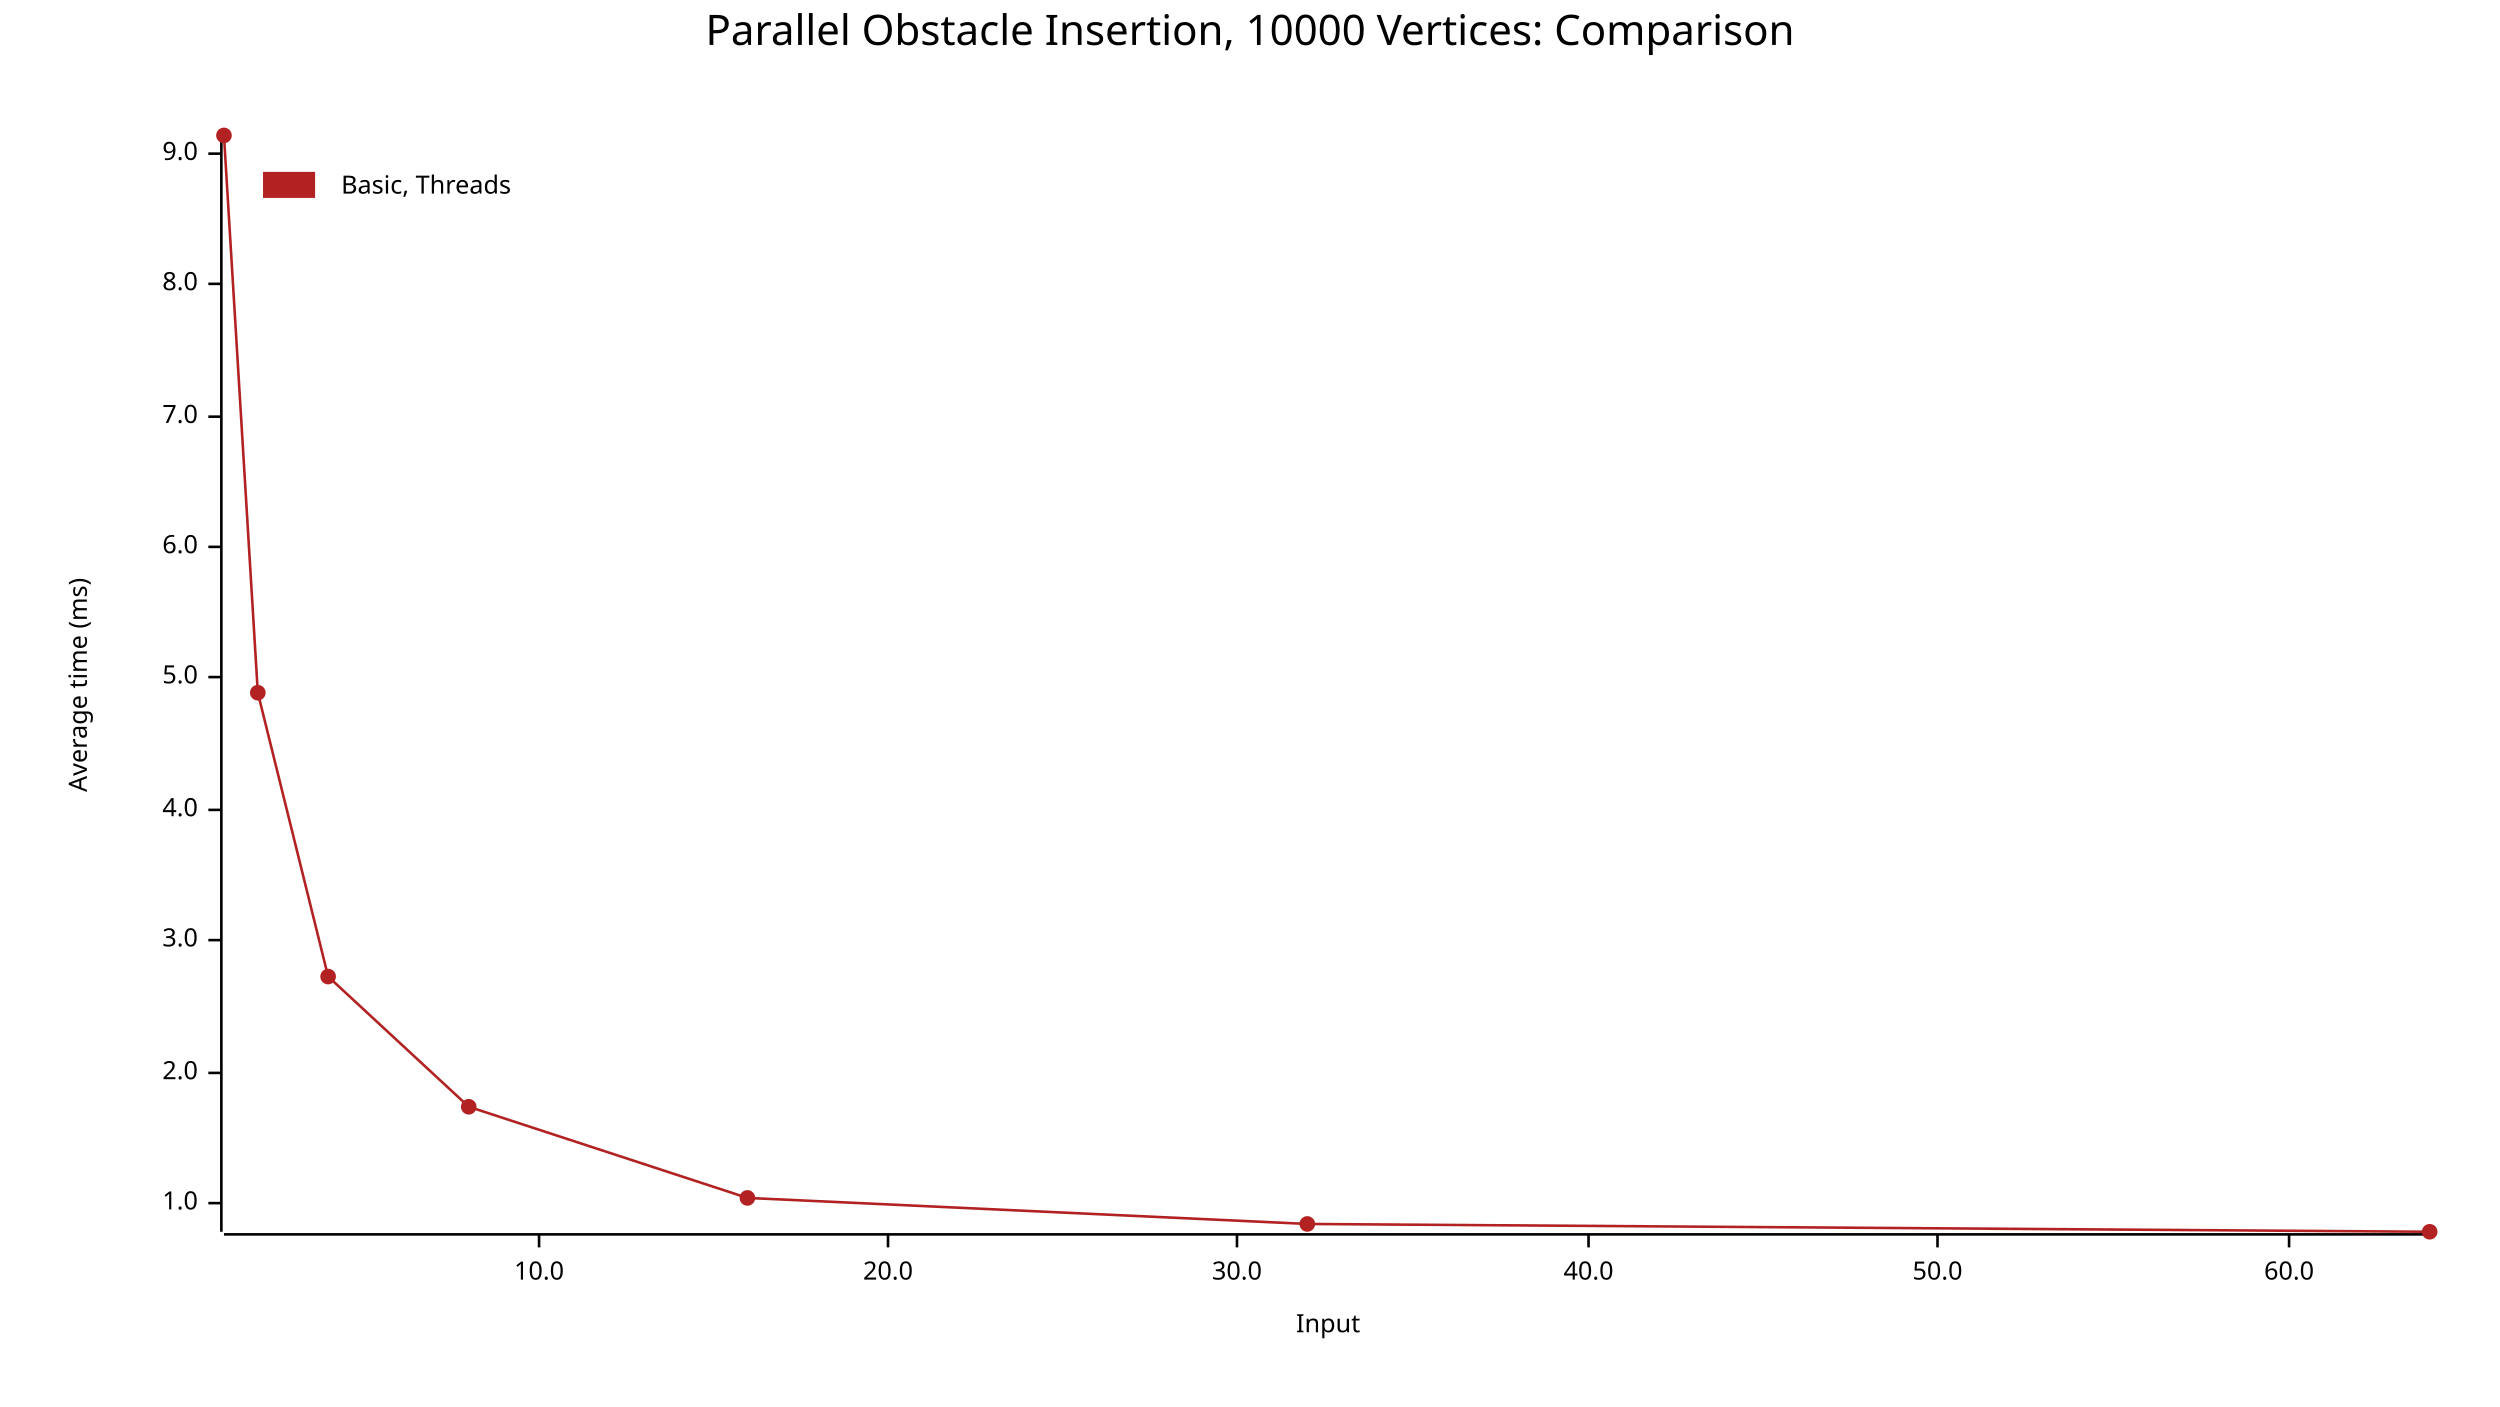
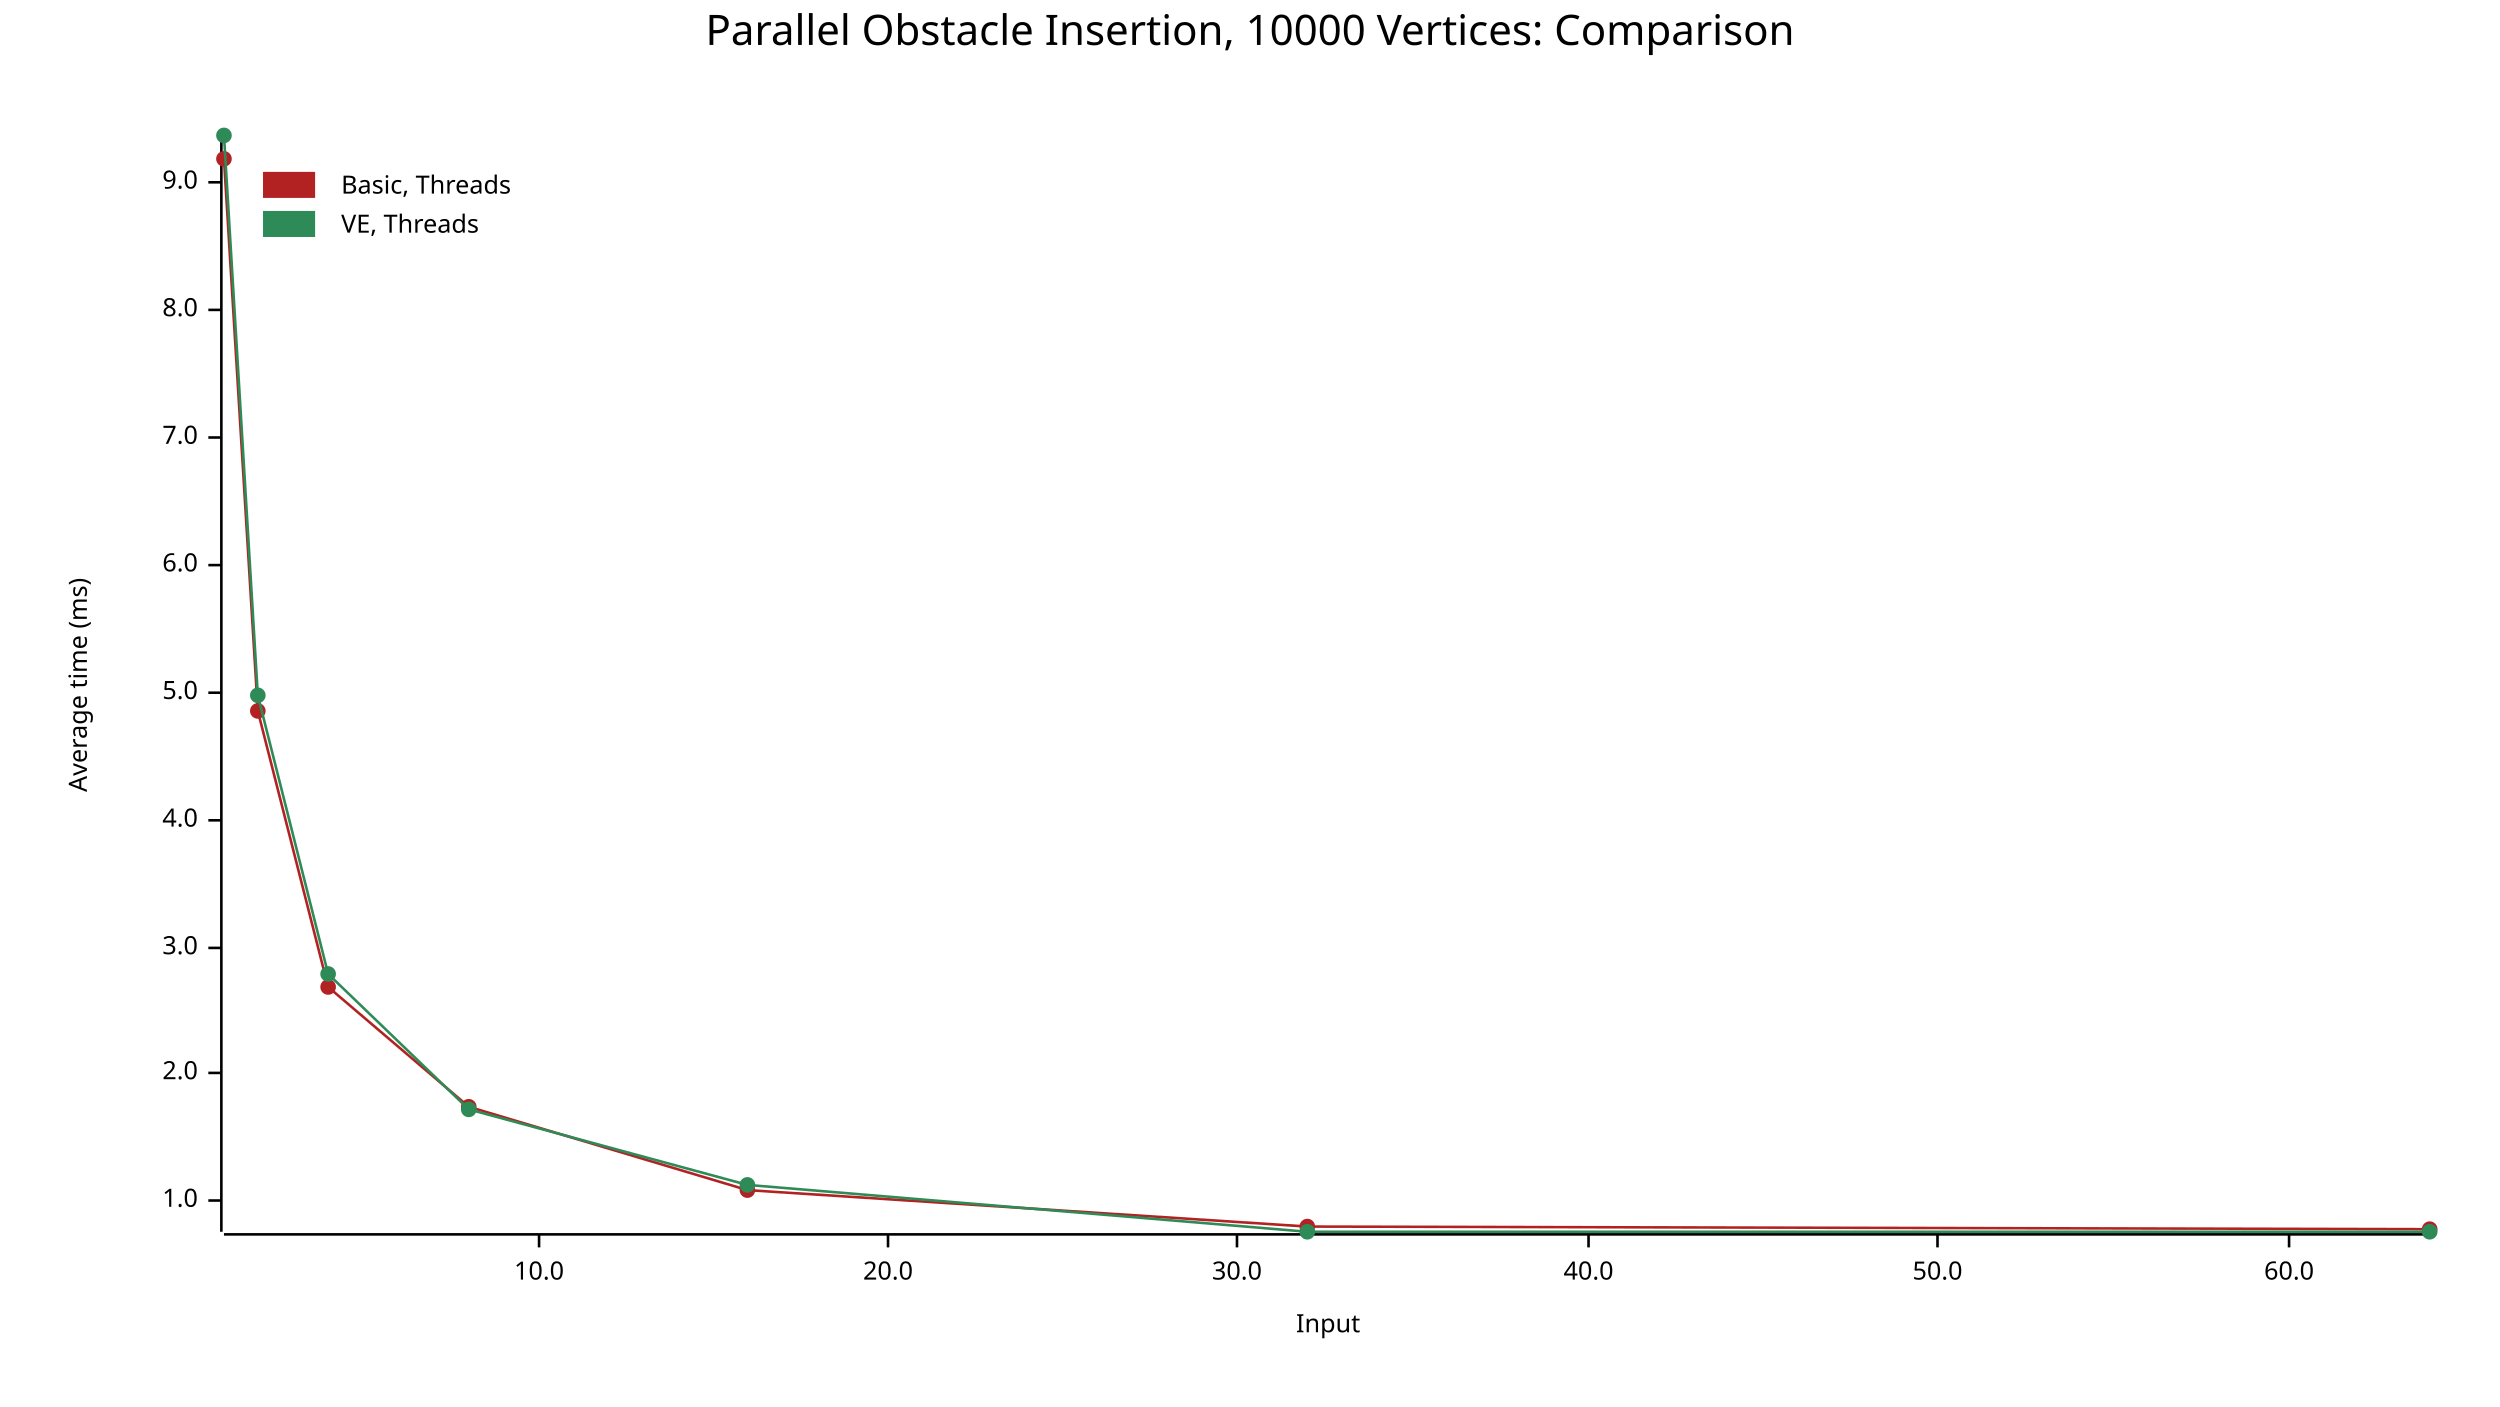
<svg xmlns="http://www.w3.org/2000/svg" width="960" height="540" viewBox="0 0 960 540">
  <text x="480" y="5" dy="0.76em" text-anchor="middle" font-family="sans-serif" font-size="16.129" opacity="1" fill="#000000">
Parallel Obstacle Insertion, 10000 Vertices: Comparison
</text>
  <text x="26" y="263" dy="0.76em" text-anchor="middle" font-family="sans-serif" font-size="9.677" opacity="1" fill="#000000" transform="rotate(270, 26, 263)">
Average time (ms)
</text>
  <text x="510" y="514" dy="-0.5ex" text-anchor="middle" font-family="sans-serif" font-size="9.677" opacity="1" fill="#000000">
Input
</text>
  <polyline fill="none" opacity="1" stroke="#000000" stroke-width="1" points="85,52 85,473 " />
-   <text x="76" y="462" dy="0.5ex" text-anchor="end" font-family="sans-serif" font-size="9.677" opacity="1" fill="#000000">
+   <text x="76" y="461" dy="0.5ex" text-anchor="end" font-family="sans-serif" font-size="9.677" opacity="1" fill="#000000">
1.0
</text>
-   <polyline fill="none" opacity="1" stroke="#000000" stroke-width="1" points="80,462 85,462 " />
+   <polyline fill="none" opacity="1" stroke="#000000" stroke-width="1" points="80,461 85,461 " />
  <text x="76" y="412" dy="0.5ex" text-anchor="end" font-family="sans-serif" font-size="9.677" opacity="1" fill="#000000">
2.0
</text>
  <polyline fill="none" opacity="1" stroke="#000000" stroke-width="1" points="80,412 85,412 " />
-   <text x="76" y="361" dy="0.5ex" text-anchor="end" font-family="sans-serif" font-size="9.677" opacity="1" fill="#000000">
+   <text x="76" y="364" dy="0.5ex" text-anchor="end" font-family="sans-serif" font-size="9.677" opacity="1" fill="#000000">
3.0
</text>
-   <polyline fill="none" opacity="1" stroke="#000000" stroke-width="1" points="80,361 85,361 " />
-   <text x="76" y="311" dy="0.5ex" text-anchor="end" font-family="sans-serif" font-size="9.677" opacity="1" fill="#000000">
+   <polyline fill="none" opacity="1" stroke="#000000" stroke-width="1" points="80,364 85,364 " />
+   <text x="76" y="315" dy="0.5ex" text-anchor="end" font-family="sans-serif" font-size="9.677" opacity="1" fill="#000000">
4.0
</text>
-   <polyline fill="none" opacity="1" stroke="#000000" stroke-width="1" points="80,311 85,311 " />
-   <text x="76" y="260" dy="0.5ex" text-anchor="end" font-family="sans-serif" font-size="9.677" opacity="1" fill="#000000">
+   <polyline fill="none" opacity="1" stroke="#000000" stroke-width="1" points="80,315 85,315 " />
+   <text x="76" y="266" dy="0.5ex" text-anchor="end" font-family="sans-serif" font-size="9.677" opacity="1" fill="#000000">
5.0
</text>
-   <polyline fill="none" opacity="1" stroke="#000000" stroke-width="1" points="80,260 85,260 " />
-   <text x="76" y="210" dy="0.5ex" text-anchor="end" font-family="sans-serif" font-size="9.677" opacity="1" fill="#000000">
+   <polyline fill="none" opacity="1" stroke="#000000" stroke-width="1" points="80,266 85,266 " />
+   <text x="76" y="217" dy="0.5ex" text-anchor="end" font-family="sans-serif" font-size="9.677" opacity="1" fill="#000000">
6.0
</text>
-   <polyline fill="none" opacity="1" stroke="#000000" stroke-width="1" points="80,210 85,210 " />
-   <text x="76" y="160" dy="0.5ex" text-anchor="end" font-family="sans-serif" font-size="9.677" opacity="1" fill="#000000">
+   <polyline fill="none" opacity="1" stroke="#000000" stroke-width="1" points="80,217 85,217 " />
+   <text x="76" y="168" dy="0.5ex" text-anchor="end" font-family="sans-serif" font-size="9.677" opacity="1" fill="#000000">
7.0
</text>
-   <polyline fill="none" opacity="1" stroke="#000000" stroke-width="1" points="80,160 85,160 " />
-   <text x="76" y="109" dy="0.5ex" text-anchor="end" font-family="sans-serif" font-size="9.677" opacity="1" fill="#000000">
+   <polyline fill="none" opacity="1" stroke="#000000" stroke-width="1" points="80,168 85,168 " />
+   <text x="76" y="119" dy="0.5ex" text-anchor="end" font-family="sans-serif" font-size="9.677" opacity="1" fill="#000000">
8.0
</text>
-   <polyline fill="none" opacity="1" stroke="#000000" stroke-width="1" points="80,109 85,109 " />
-   <text x="76" y="59" dy="0.5ex" text-anchor="end" font-family="sans-serif" font-size="9.677" opacity="1" fill="#000000">
+   <polyline fill="none" opacity="1" stroke="#000000" stroke-width="1" points="80,119 85,119 " />
+   <text x="76" y="70" dy="0.5ex" text-anchor="end" font-family="sans-serif" font-size="9.677" opacity="1" fill="#000000">
9.0
</text>
-   <polyline fill="none" opacity="1" stroke="#000000" stroke-width="1" points="80,59 85,59 " />
+   <polyline fill="none" opacity="1" stroke="#000000" stroke-width="1" points="80,70 85,70 " />
  <polyline fill="none" opacity="1" stroke="#000000" stroke-width="1" points="86,474 933,474 " />
  <text x="207" y="484" dy="0.76em" text-anchor="middle" font-family="sans-serif" font-size="9.677" opacity="1" fill="#000000">
10.0
</text>
  <polyline fill="none" opacity="1" stroke="#000000" stroke-width="1" points="207,474 207,479 " />
  <text x="341" y="484" dy="0.76em" text-anchor="middle" font-family="sans-serif" font-size="9.677" opacity="1" fill="#000000">
20.0
</text>
  <polyline fill="none" opacity="1" stroke="#000000" stroke-width="1" points="341,474 341,479 " />
  <text x="475" y="484" dy="0.76em" text-anchor="middle" font-family="sans-serif" font-size="9.677" opacity="1" fill="#000000">
30.0
</text>
  <polyline fill="none" opacity="1" stroke="#000000" stroke-width="1" points="475,474 475,479 " />
  <text x="610" y="484" dy="0.76em" text-anchor="middle" font-family="sans-serif" font-size="9.677" opacity="1" fill="#000000">
40.0
</text>
  <polyline fill="none" opacity="1" stroke="#000000" stroke-width="1" points="610,474 610,479 " />
  <text x="744" y="484" dy="0.76em" text-anchor="middle" font-family="sans-serif" font-size="9.677" opacity="1" fill="#000000">
50.0
</text>
  <polyline fill="none" opacity="1" stroke="#000000" stroke-width="1" points="744,474 744,479 " />
  <text x="879" y="484" dy="0.76em" text-anchor="middle" font-family="sans-serif" font-size="9.677" opacity="1" fill="#000000">
60.0
</text>
  <polyline fill="none" opacity="1" stroke="#000000" stroke-width="1" points="879,474 879,479 " />
-   <circle cx="86" cy="52" r="3" opacity="1" fill="#B22222" stroke="none" stroke-width="1" />
-   <circle cx="99" cy="266" r="3" opacity="1" fill="#B22222" stroke="none" stroke-width="1" />
-   <circle cx="126" cy="375" r="3" opacity="1" fill="#B22222" stroke="none" stroke-width="1" />
+   <circle cx="86" cy="61" r="3" opacity="1" fill="#B22222" stroke="none" stroke-width="1" />
+   <circle cx="99" cy="273" r="3" opacity="1" fill="#B22222" stroke="none" stroke-width="1" />
+   <circle cx="126" cy="379" r="3" opacity="1" fill="#B22222" stroke="none" stroke-width="1" />
  <circle cx="180" cy="425" r="3" opacity="1" fill="#B22222" stroke="none" stroke-width="1" />
-   <circle cx="287" cy="460" r="3" opacity="1" fill="#B22222" stroke="none" stroke-width="1" />
-   <circle cx="502" cy="470" r="3" opacity="1" fill="#B22222" stroke="none" stroke-width="1" />
-   <circle cx="933" cy="473" r="3" opacity="1" fill="#B22222" stroke="none" stroke-width="1" />
-   <polyline fill="none" opacity="1" stroke="#B22222" stroke-width="1" points="86,52 99,266 126,375 180,425 287,460 502,470 933,473 " />
+   <circle cx="287" cy="457" r="3" opacity="1" fill="#B22222" stroke="none" stroke-width="1" />
+   <circle cx="502" cy="471" r="3" opacity="1" fill="#B22222" stroke="none" stroke-width="1" />
+   <circle cx="933" cy="472" r="3" opacity="1" fill="#B22222" stroke="none" stroke-width="1" />
+   <polyline fill="none" opacity="1" stroke="#B22222" stroke-width="1" points="86,61 99,273 126,379 180,425 287,457 502,471 933,472 " />
+   <circle cx="86" cy="52" r="3" opacity="1" fill="#2E8B57" stroke="none" stroke-width="1" />
+   <circle cx="99" cy="267" r="3" opacity="1" fill="#2E8B57" stroke="none" stroke-width="1" />
+   <circle cx="126" cy="374" r="3" opacity="1" fill="#2E8B57" stroke="none" stroke-width="1" />
+   <circle cx="180" cy="426" r="3" opacity="1" fill="#2E8B57" stroke="none" stroke-width="1" />
+   <circle cx="287" cy="455" r="3" opacity="1" fill="#2E8B57" stroke="none" stroke-width="1" />
+   <circle cx="502" cy="473" r="3" opacity="1" fill="#2E8B57" stroke="none" stroke-width="1" />
+   <circle cx="933" cy="473" r="3" opacity="1" fill="#2E8B57" stroke="none" stroke-width="1" />
+   <polyline fill="none" opacity="1" stroke="#2E8B57" stroke-width="1" points="86,52 99,267 126,374 180,426 287,455 502,473 933,473 " />
  <text x="131" y="67" dy="0.76em" text-anchor="start" font-family="sans-serif" font-size="9.677" opacity="1" fill="#000000">
Basic, Threads
</text>
+   <text x="131" y="82" dy="0.76em" text-anchor="start" font-family="sans-serif" font-size="9.677" opacity="1" fill="#000000">
+ VE, Threads
+ </text>
  <rect x="101" y="66" width="20" height="10" opacity="1" fill="#B22222" stroke="none" />
+   <rect x="101" y="81" width="20" height="10" opacity="1" fill="#2E8B57" stroke="none" />
</svg>
